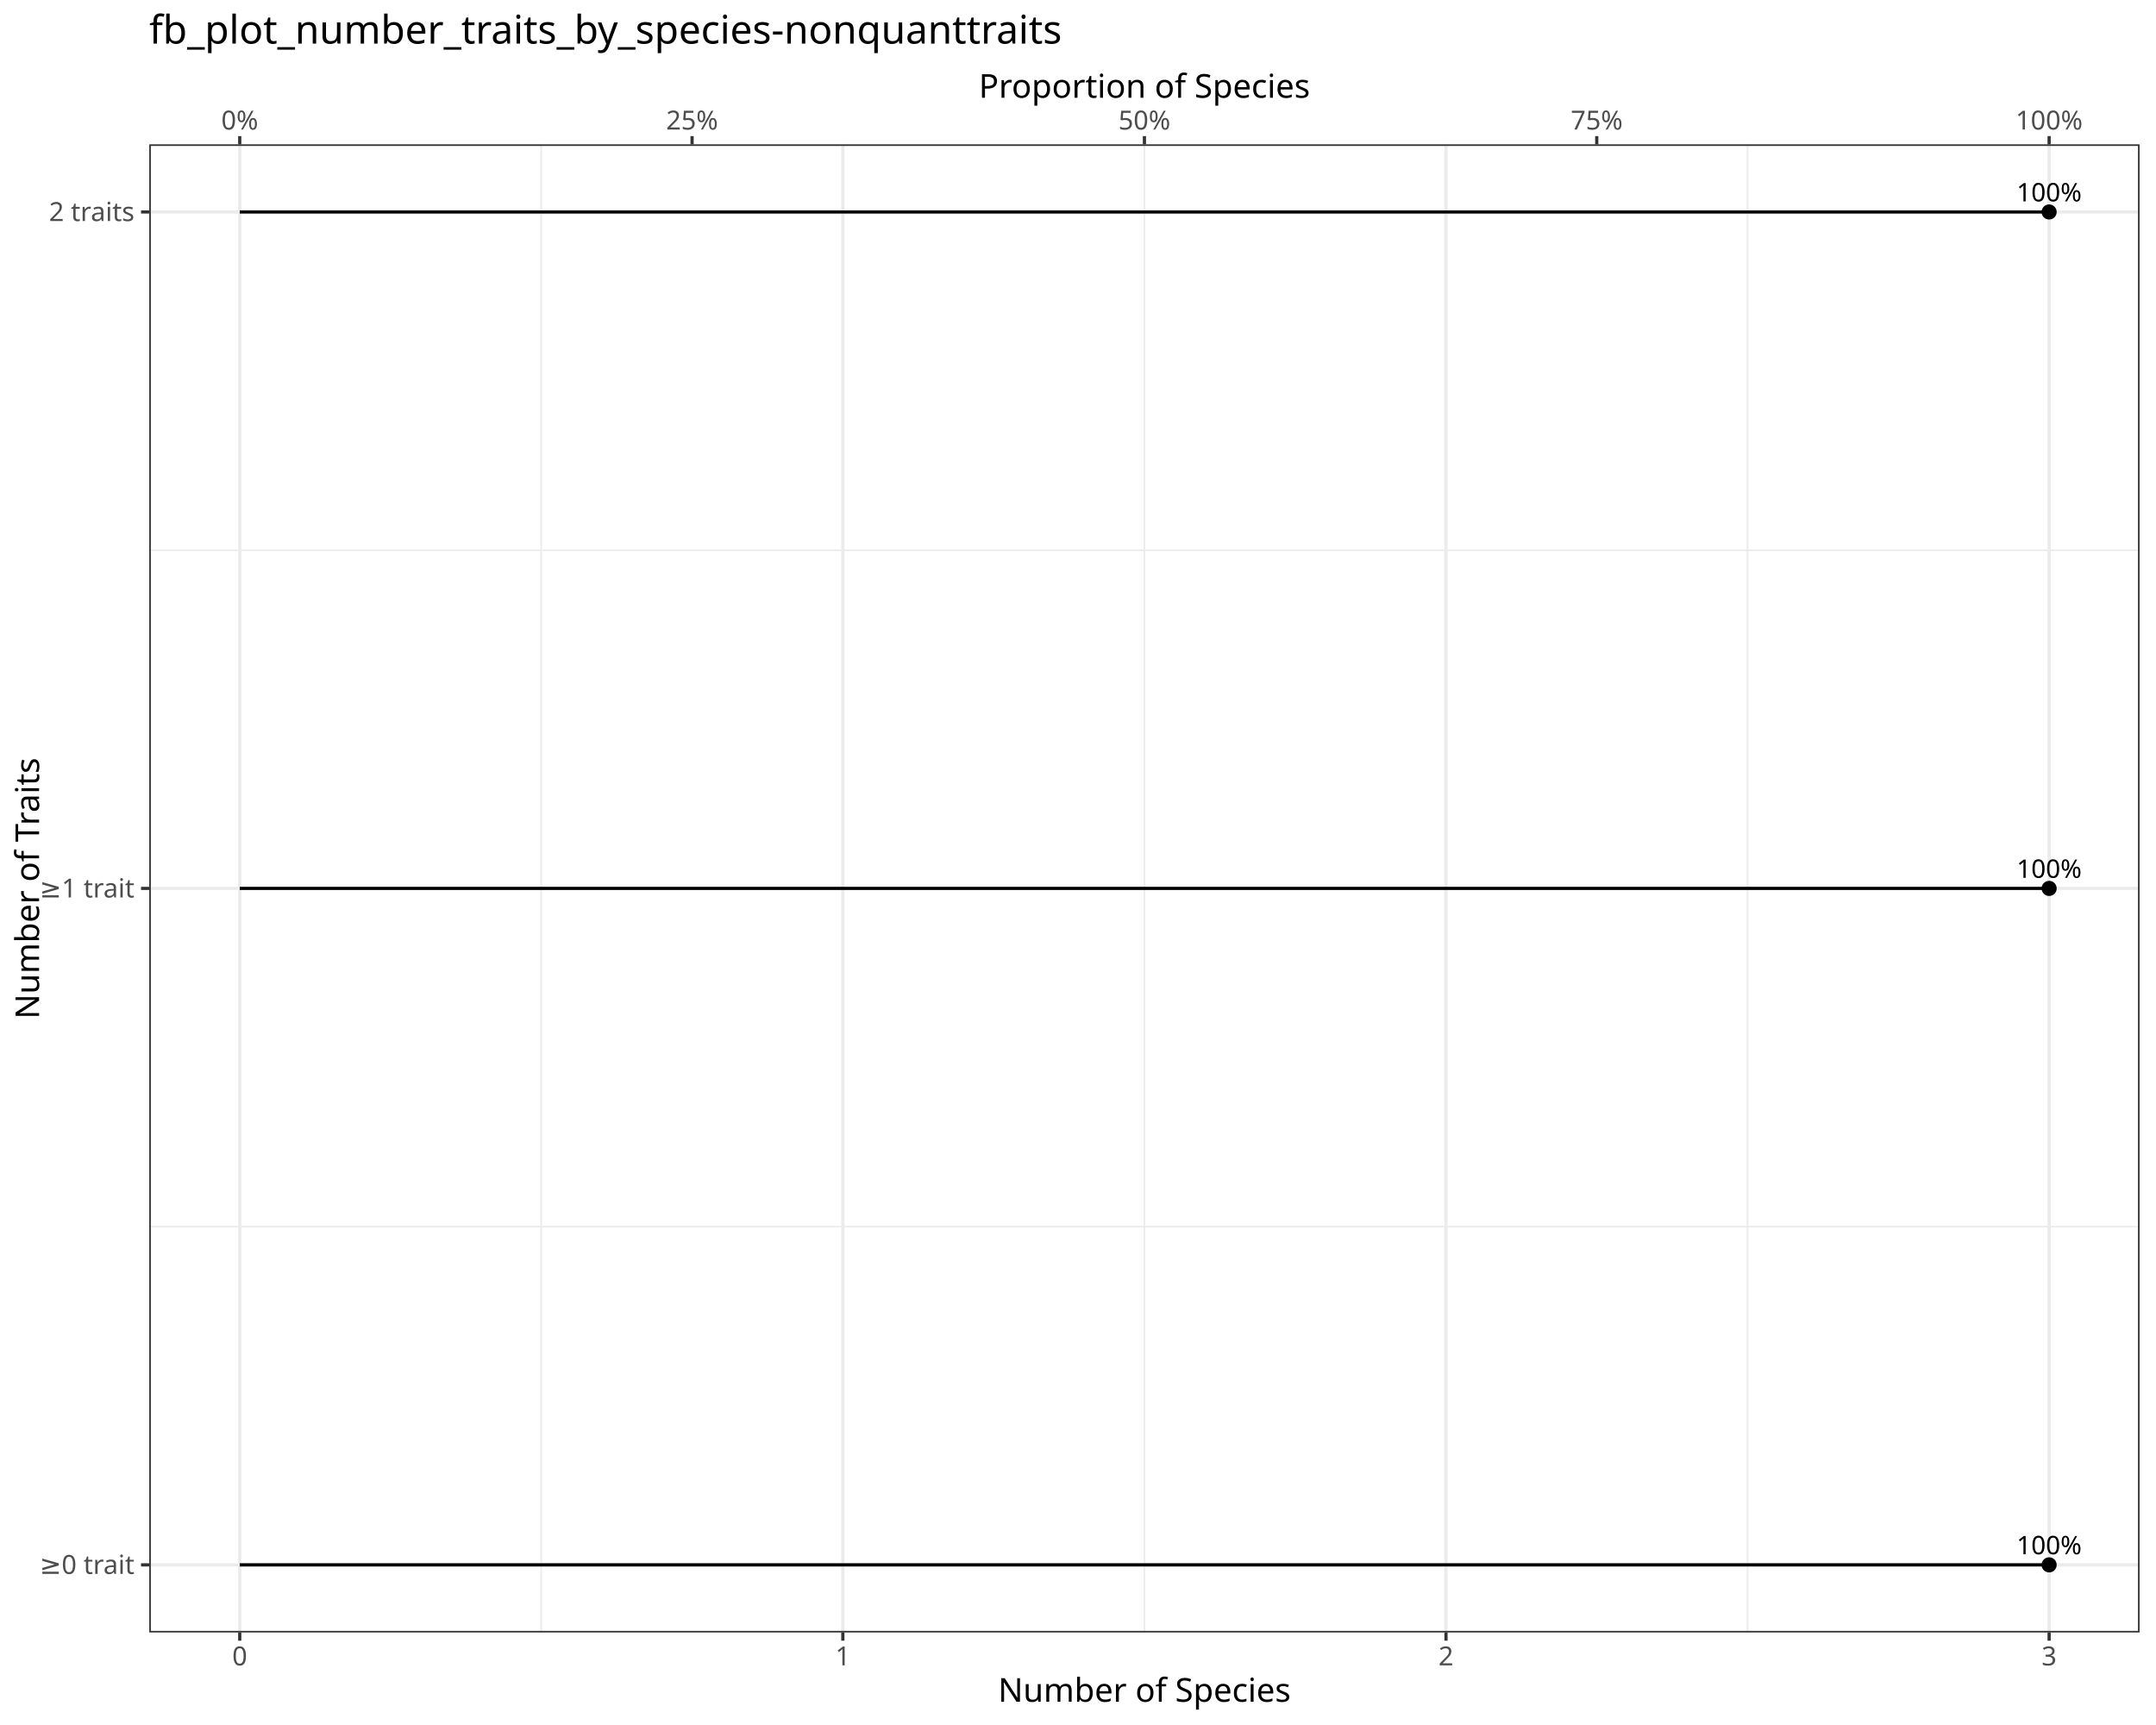
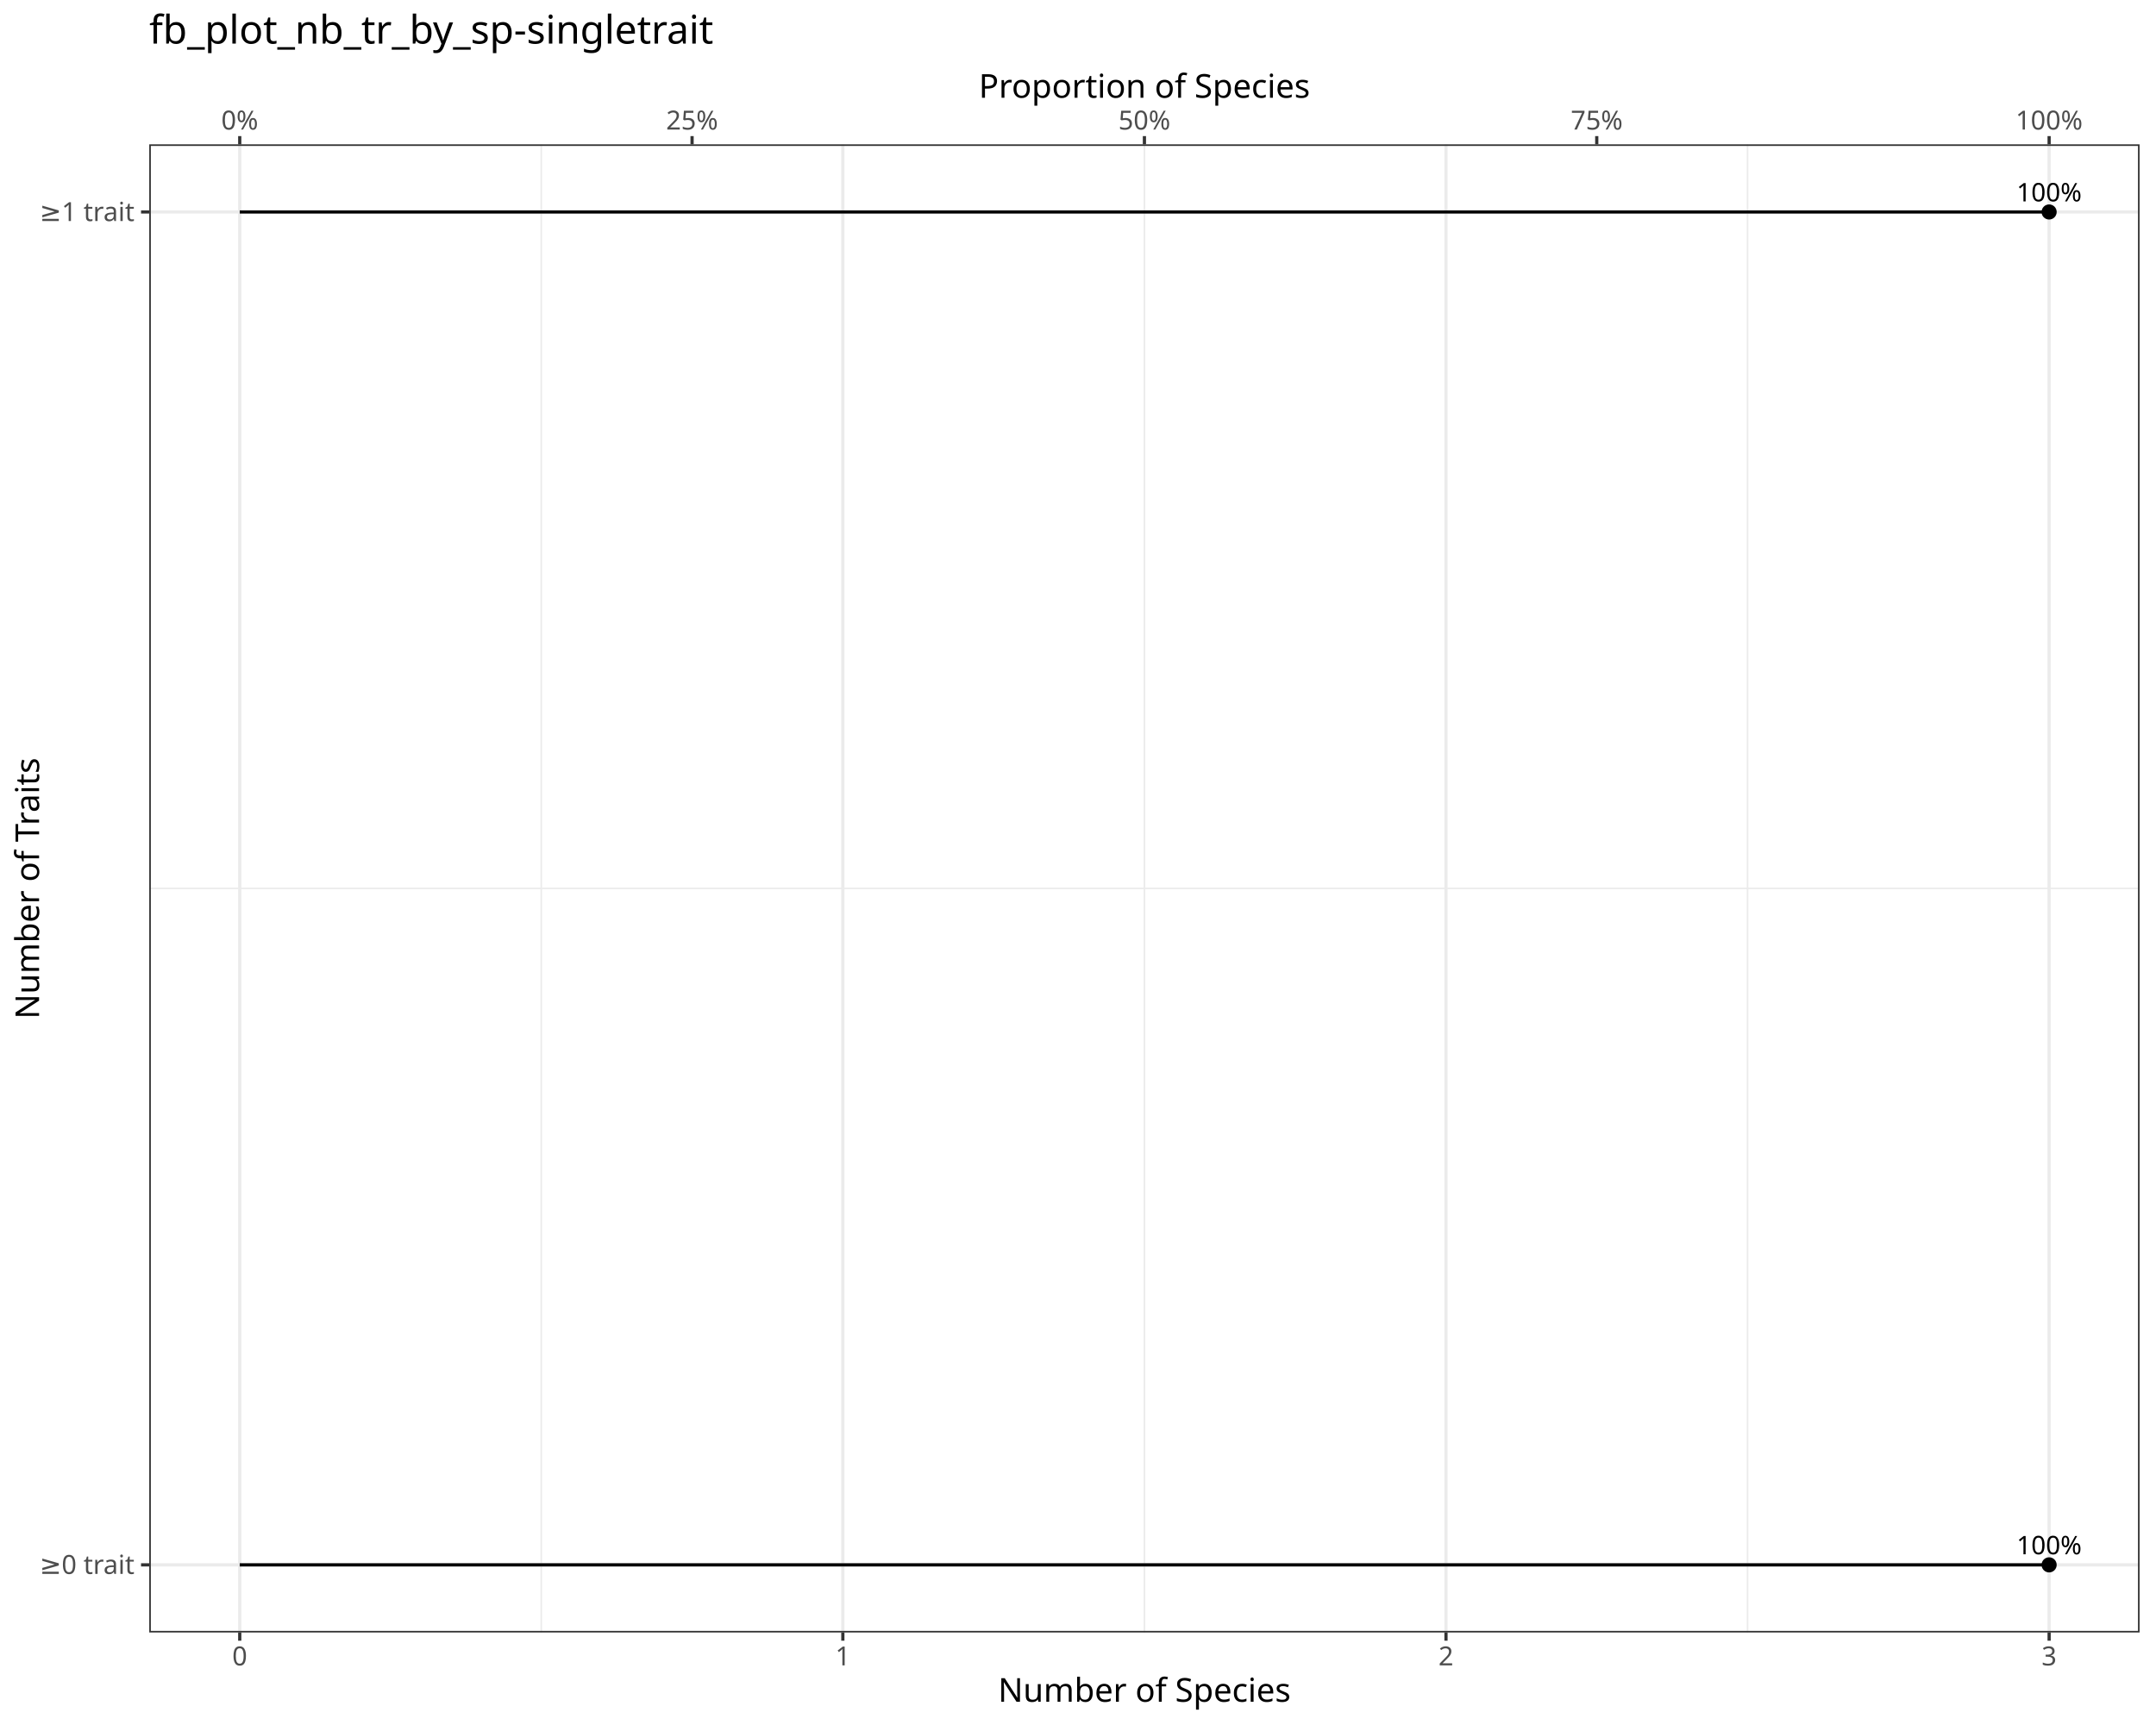
<svg xmlns="http://www.w3.org/2000/svg" class="svglite" data-engine-version="2.0" width="720.00pt" height="576.00pt" viewBox="0 0 720.00 576.00">
  <defs>
    <style type="text/css">
    .svglite line, .svglite polyline, .svglite polygon, .svglite path, .svglite rect, .svglite circle {
      fill: none;
      stroke: #000000;
      stroke-linecap: round;
      stroke-linejoin: round;
      stroke-miterlimit: 10.00;
    }
  </style>
  </defs>
  <rect width="100%" height="100%" style="stroke: none; fill: #FFFFFF;" />
  <defs>
    <clipPath id="cpMC4wMHw3MjAuMDB8MC4wMHw1NzYuMDA=">
      <rect x="0.00" y="0.00" width="720.00" height="576.00" />
    </clipPath>
  </defs>
  <g clip-path="url(#cpMC4wMHw3MjAuMDB8MC4wMHw1NzYuMDA=)">
    <rect x="0.00" y="0.00" width="720.00" height="576.00" style="stroke-width: 1.07; stroke: #FFFFFF; fill: #FFFFFF;" />
  </g>
  <defs>
    <clipPath id="cpNDkuODR8NzE0LjUyfDQ4LjE5fDU0NS4xMQ==">
      <rect x="49.84" y="48.19" width="664.68" height="496.92" />
    </clipPath>
  </defs>
  <g clip-path="url(#cpNDkuODR8NzE0LjUyfDQ4LjE5fDU0NS4xMQ==)">
    <rect x="49.84" y="48.19" width="664.68" height="496.92" style="stroke-width: 1.07; stroke: none; fill: #FFFFFF;" />
-     <polyline points="49.84,409.59 714.52,409.59 " style="stroke-width: 0.53; stroke: #EBEBEB; stroke-linecap: butt;" />
-     <polyline points="49.84,183.72 714.52,183.72 " style="stroke-width: 0.53; stroke: #EBEBEB; stroke-linecap: butt;" />
+     <polyline points="49.84,296.65 714.52,296.65 " style="stroke-width: 0.53; stroke: #EBEBEB; stroke-linecap: butt;" />
    <polyline points="180.76,545.11 180.76,48.19 " style="stroke-width: 0.53; stroke: #EBEBEB; stroke-linecap: butt;" />
    <polyline points="382.18,545.11 382.18,48.19 " style="stroke-width: 0.53; stroke: #EBEBEB; stroke-linecap: butt;" />
    <polyline points="583.60,545.11 583.60,48.19 " style="stroke-width: 0.53; stroke: #EBEBEB; stroke-linecap: butt;" />
    <polyline points="49.84,522.53 714.52,522.53 " style="stroke-width: 1.07; stroke: #EBEBEB; stroke-linecap: butt;" />
-     <polyline points="49.84,296.65 714.52,296.65 " style="stroke-width: 1.07; stroke: #EBEBEB; stroke-linecap: butt;" />
    <polyline points="49.84,70.78 714.52,70.78 " style="stroke-width: 1.07; stroke: #EBEBEB; stroke-linecap: butt;" />
    <polyline points="80.06,545.11 80.06,48.19 " style="stroke-width: 1.07; stroke: #EBEBEB; stroke-linecap: butt;" />
    <polyline points="281.47,545.11 281.47,48.19 " style="stroke-width: 1.07; stroke: #EBEBEB; stroke-linecap: butt;" />
    <polyline points="482.89,545.11 482.89,48.19 " style="stroke-width: 1.07; stroke: #EBEBEB; stroke-linecap: butt;" />
    <polyline points="684.31,545.11 684.31,48.19 " style="stroke-width: 1.07; stroke: #EBEBEB; stroke-linecap: butt;" />
    <circle cx="684.31" cy="522.53" r="2.17" style="stroke-width: 0.71; fill: #000000;" />
-     <circle cx="684.31" cy="296.65" r="2.17" style="stroke-width: 0.71; fill: #000000;" />
    <circle cx="684.31" cy="70.78" r="2.17" style="stroke-width: 0.71; fill: #000000;" />
    <line x1="80.06" y1="522.53" x2="684.31" y2="522.53" style="stroke-width: 1.07; stroke-linecap: butt;" />
-     <line x1="80.06" y1="296.65" x2="684.31" y2="296.65" style="stroke-width: 1.07; stroke-linecap: butt;" />
    <line x1="80.06" y1="70.78" x2="684.31" y2="70.78" style="stroke-width: 1.07; stroke-linecap: butt;" />
    <text x="684.31" y="519.00" text-anchor="middle" style="font-size: 8.54px; font-family: sans;" textLength="21.83px" lengthAdjust="spacingAndGlyphs">100%</text>
-     <text x="684.31" y="293.13" text-anchor="middle" style="font-size: 8.54px; font-family: sans;" textLength="21.83px" lengthAdjust="spacingAndGlyphs">100%</text>
    <text x="684.31" y="67.25" text-anchor="middle" style="font-size: 8.54px; font-family: sans;" textLength="21.83px" lengthAdjust="spacingAndGlyphs">100%</text>
    <rect x="49.84" y="48.19" width="664.68" height="496.92" style="stroke-width: 1.07; stroke: #333333;" />
  </g>
  <g clip-path="url(#cpMC4wMHw3MjAuMDB8MC4wMHw1NzYuMDA=)">
    <polyline points="80.06,45.45 80.06,48.19 " style="stroke-width: 1.07; stroke: #333333; stroke-linecap: butt;" />
    <polyline points="231.12,45.45 231.12,48.19 " style="stroke-width: 1.07; stroke: #333333; stroke-linecap: butt;" />
    <polyline points="382.18,45.45 382.18,48.19 " style="stroke-width: 1.07; stroke: #333333; stroke-linecap: butt;" />
    <polyline points="533.24,45.45 533.24,48.19 " style="stroke-width: 1.07; stroke: #333333; stroke-linecap: butt;" />
    <polyline points="684.31,45.45 684.31,48.19 " style="stroke-width: 1.07; stroke: #333333; stroke-linecap: butt;" />
    <text x="80.06" y="43.26" text-anchor="middle" style="font-size: 8.80px; fill: #4D4D4D; font-family: sans;" textLength="12.72px" lengthAdjust="spacingAndGlyphs">0%</text>
    <text x="231.12" y="43.26" text-anchor="middle" style="font-size: 8.80px; fill: #4D4D4D; font-family: sans;" textLength="17.61px" lengthAdjust="spacingAndGlyphs">25%</text>
    <text x="382.18" y="43.26" text-anchor="middle" style="font-size: 8.80px; fill: #4D4D4D; font-family: sans;" textLength="17.61px" lengthAdjust="spacingAndGlyphs">50%</text>
    <text x="533.24" y="43.26" text-anchor="middle" style="font-size: 8.80px; fill: #4D4D4D; font-family: sans;" textLength="17.61px" lengthAdjust="spacingAndGlyphs">75%</text>
    <text x="684.31" y="43.26" text-anchor="middle" style="font-size: 8.80px; fill: #4D4D4D; font-family: sans;" textLength="22.51px" lengthAdjust="spacingAndGlyphs">100%</text>
    <text x="44.91" y="525.55" text-anchor="end" style="font-size: 8.80px; fill: #4D4D4D; font-family: sans;" textLength="26.84px" lengthAdjust="spacingAndGlyphs">≥0 trait</text>
-     <text x="44.91" y="299.68" text-anchor="end" style="font-size: 8.80px; fill: #4D4D4D; font-family: sans;" textLength="26.84px" lengthAdjust="spacingAndGlyphs">≥1 trait</text>
-     <text x="44.91" y="73.81" text-anchor="end" style="font-size: 8.80px; fill: #4D4D4D; font-family: sans;" textLength="26.41px" lengthAdjust="spacingAndGlyphs">2 traits</text>
+     <text x="44.91" y="73.81" text-anchor="end" style="font-size: 8.80px; fill: #4D4D4D; font-family: sans;" textLength="26.84px" lengthAdjust="spacingAndGlyphs">≥1 trait</text>
    <polyline points="47.10,522.53 49.84,522.53 " style="stroke-width: 1.07; stroke: #333333; stroke-linecap: butt;" />
-     <polyline points="47.10,296.65 49.84,296.65 " style="stroke-width: 1.07; stroke: #333333; stroke-linecap: butt;" />
    <polyline points="47.10,70.78 49.84,70.78 " style="stroke-width: 1.07; stroke: #333333; stroke-linecap: butt;" />
    <polyline points="80.06,547.85 80.06,545.11 " style="stroke-width: 1.07; stroke: #333333; stroke-linecap: butt;" />
    <polyline points="281.47,547.85 281.47,545.11 " style="stroke-width: 1.07; stroke: #333333; stroke-linecap: butt;" />
    <polyline points="482.89,547.85 482.89,545.11 " style="stroke-width: 1.07; stroke: #333333; stroke-linecap: butt;" />
    <polyline points="684.31,547.85 684.31,545.11 " style="stroke-width: 1.07; stroke: #333333; stroke-linecap: butt;" />
    <text x="80.06" y="556.10" text-anchor="middle" style="font-size: 8.80px; fill: #4D4D4D; font-family: sans;" textLength="4.89px" lengthAdjust="spacingAndGlyphs">0</text>
    <text x="281.47" y="556.10" text-anchor="middle" style="font-size: 8.80px; fill: #4D4D4D; font-family: sans;" textLength="4.89px" lengthAdjust="spacingAndGlyphs">1</text>
    <text x="482.89" y="556.10" text-anchor="middle" style="font-size: 8.80px; fill: #4D4D4D; font-family: sans;" textLength="4.89px" lengthAdjust="spacingAndGlyphs">2</text>
    <text x="684.31" y="556.10" text-anchor="middle" style="font-size: 8.80px; fill: #4D4D4D; font-family: sans;" textLength="4.89px" lengthAdjust="spacingAndGlyphs">3</text>
    <text x="382.18" y="32.64" text-anchor="middle" style="font-size: 11.00px; font-family: sans;" textLength="105.18px" lengthAdjust="spacingAndGlyphs">Proportion of Species</text>
    <text x="382.18" y="568.24" text-anchor="middle" style="font-size: 11.00px; font-family: sans;" textLength="93.56px" lengthAdjust="spacingAndGlyphs">Number of Species</text>
    <text transform="translate(13.05,296.65) rotate(-90)" text-anchor="middle" style="font-size: 11.00px; font-family: sans;" textLength="81.92px" lengthAdjust="spacingAndGlyphs">Number of Traits</text>
-     <text x="49.84" y="14.56" style="font-size: 13.20px; font-family: sans;" textLength="289.15px" lengthAdjust="spacingAndGlyphs">fb_plot_number_traits_by_species-nonquanttraits</text>
+     <text x="49.84" y="14.56" style="font-size: 13.20px; font-family: sans;" textLength="180.53px" lengthAdjust="spacingAndGlyphs">fb_plot_nb_tr_by_sp-singletrait</text>
  </g>
</svg>
